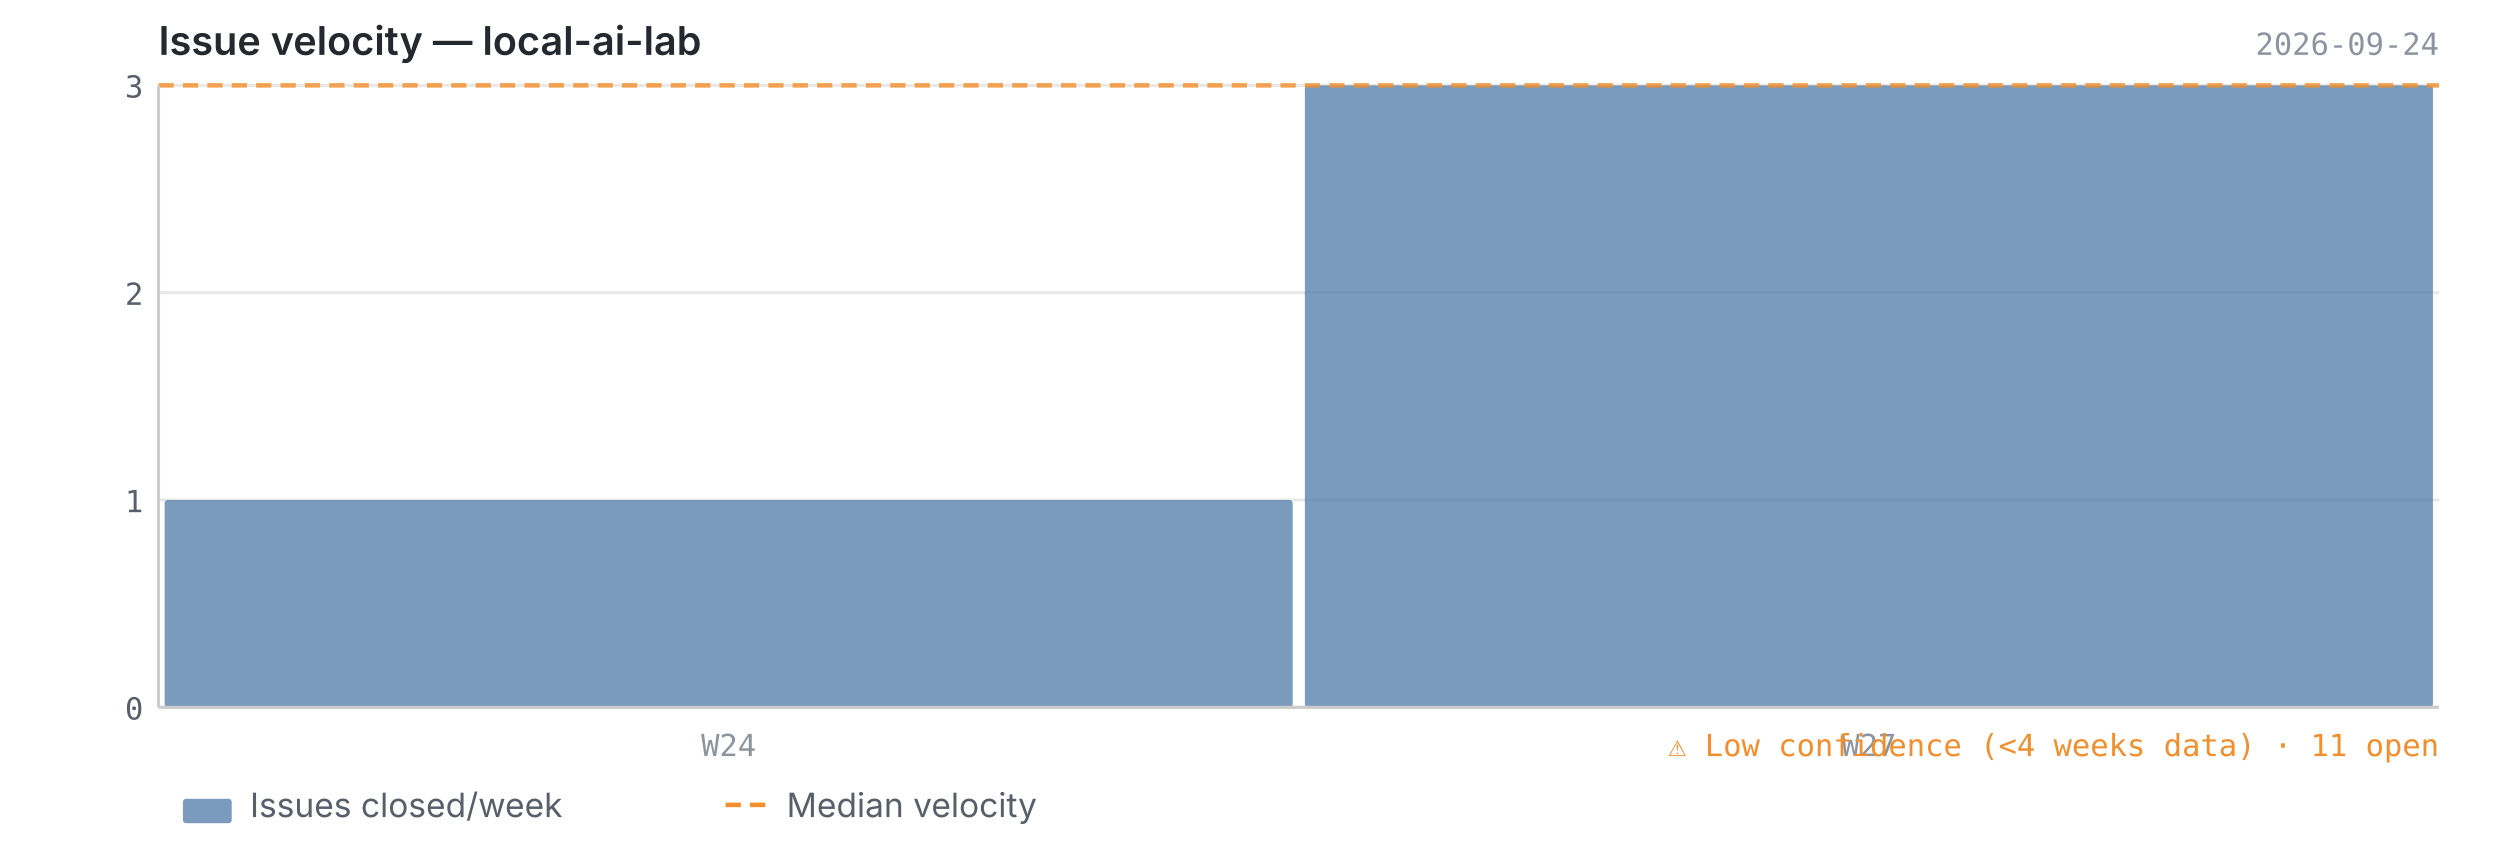
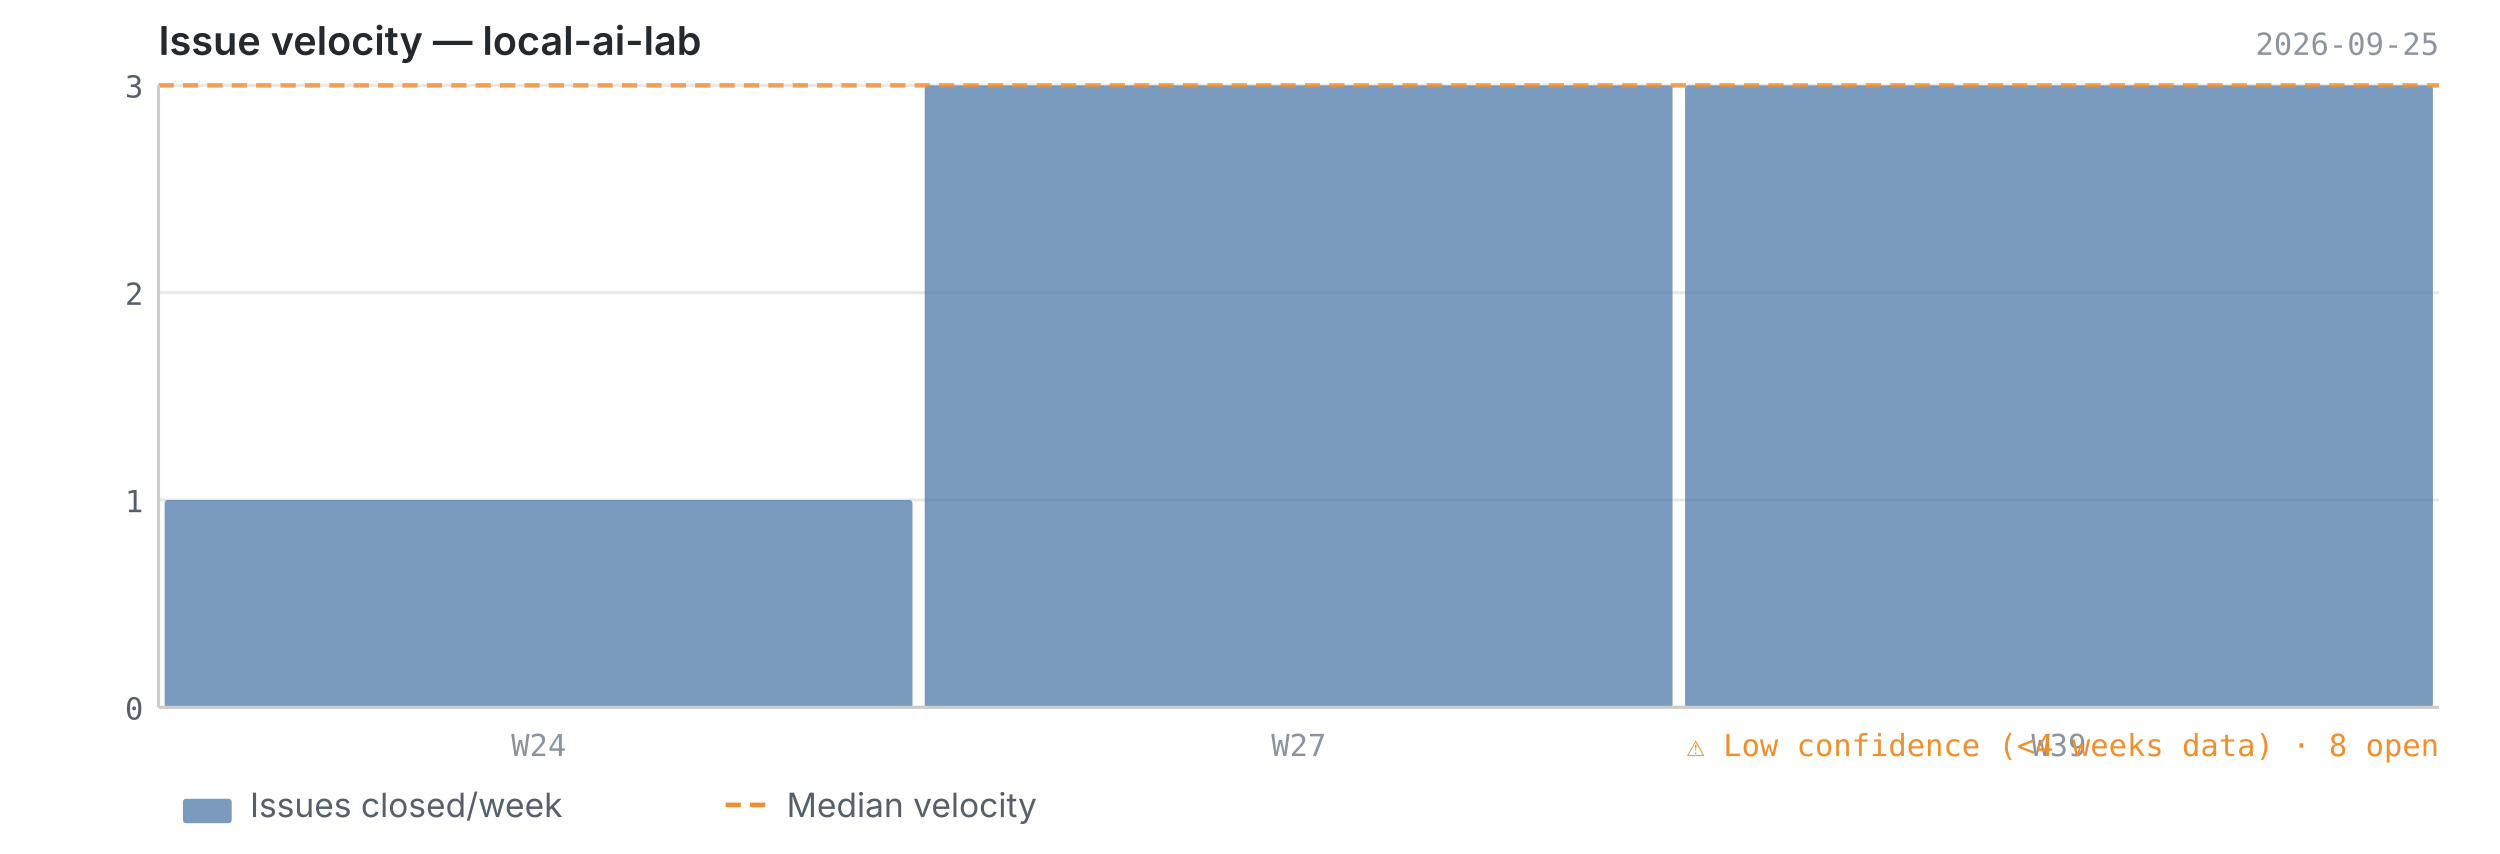
<svg xmlns="http://www.w3.org/2000/svg" viewBox="0 0 820 280" width="820" height="280">
  <text x="52" y="18" font-size="13" font-weight="600" fill="#24292f" font-family="-apple-system, BlinkMacSystemFont, 'Segoe UI', sans-serif">Issue velocity — local-ai-lab</text>
-   <text x="800" y="18" font-size="10" fill="#8c959f" font-family="ui-monospace, SFMono-Regular, 'SF Mono', Menlo, monospace" text-anchor="end">2026-09-24</text>
+   <text x="800" y="18" font-size="10" fill="#8c959f" font-family="ui-monospace, SFMono-Regular, 'SF Mono', Menlo, monospace" text-anchor="end">2026-09-25</text>
  <line x1="52" y1="232.0" x2="800" y2="232.0" stroke="#e8e8e8" stroke-width="1" />
  <line x1="52" y1="164.0" x2="800" y2="164.0" stroke="#e8e8e8" stroke-width="1" />
  <line x1="52" y1="96.0" x2="800" y2="96.0" stroke="#e8e8e8" stroke-width="1" />
  <line x1="52" y1="28.0" x2="800" y2="28.0" stroke="#e8e8e8" stroke-width="1" />
-   <rect x="54.0" y="164.0" width="370.0" height="68.0" fill="#4e79a7" opacity="0.75" rx="1" />
-   <rect x="428.0" y="28.0" width="370.0" height="204.0" fill="#4e79a7" opacity="0.75" rx="1" />
+   <rect x="54.0" y="164.0" width="245.3" height="68.0" fill="#4e79a7" opacity="0.75" rx="1" />
+   <rect x="303.3" y="28.0" width="245.3" height="204.0" fill="#4e79a7" opacity="0.75" rx="1" />
+   <rect x="552.7" y="28.0" width="245.3" height="204.0" fill="#4e79a7" opacity="0.75" rx="1" />
  <line x1="52" y1="28.0" x2="800" y2="28.0" stroke="#f28e2b" stroke-width="1.5" stroke-dasharray="5,3" opacity="0.8" />
  <line x1="52" y1="28" x2="52" y2="232" stroke="#cccccc" stroke-width="1" />
  <line x1="52" y1="232" x2="800" y2="232" stroke="#cccccc" stroke-width="1" />
  <text x="47" y="236.0" text-anchor="end" font-size="10" fill="#57606a" font-family="ui-monospace, SFMono-Regular, 'SF Mono', Menlo, monospace">0</text>
  <text x="47" y="168.0" text-anchor="end" font-size="10" fill="#57606a" font-family="ui-monospace, SFMono-Regular, 'SF Mono', Menlo, monospace">1</text>
  <text x="47" y="100.0" text-anchor="end" font-size="10" fill="#57606a" font-family="ui-monospace, SFMono-Regular, 'SF Mono', Menlo, monospace">2</text>
  <text x="47" y="32.0" text-anchor="end" font-size="10" fill="#57606a" font-family="ui-monospace, SFMono-Regular, 'SF Mono', Menlo, monospace">3</text>
-   <text x="239.0" y="248" text-anchor="middle" font-size="10" fill="#8c959f" font-family="ui-monospace, SFMono-Regular, 'SF Mono', Menlo, monospace">W24</text>
-   <text x="613.0" y="248" text-anchor="middle" font-size="10" fill="#8c959f" font-family="ui-monospace, SFMono-Regular, 'SF Mono', Menlo, monospace">W27</text>
-   <text x="800" y="248" text-anchor="end" font-size="10" fill="#f28e2b" font-family="ui-monospace, SFMono-Regular, 'SF Mono', Menlo, monospace">⚠ Low confidence (&lt;4 weeks data)  ·  11 open</text>
+   <text x="176.7" y="248" text-anchor="middle" font-size="10" fill="#8c959f" font-family="ui-monospace, SFMono-Regular, 'SF Mono', Menlo, monospace">W24</text>
+   <text x="426.0" y="248" text-anchor="middle" font-size="10" fill="#8c959f" font-family="ui-monospace, SFMono-Regular, 'SF Mono', Menlo, monospace">W27</text>
+   <text x="675.3" y="248" text-anchor="middle" font-size="10" fill="#8c959f" font-family="ui-monospace, SFMono-Regular, 'SF Mono', Menlo, monospace">W39</text>
+   <text x="800" y="248" text-anchor="end" font-size="10" fill="#f28e2b" font-family="ui-monospace, SFMono-Regular, 'SF Mono', Menlo, monospace">⚠ Low confidence (&lt;4 weeks data)  ·  8 open</text>
  <rect x="60" y="262" width="16" height="8" fill="#4e79a7" opacity="0.75" rx="1" />
  <text x="82" y="268" font-size="11" fill="#57606a" font-family="-apple-system, BlinkMacSystemFont, 'Segoe UI', sans-serif">Issues closed/week</text>
  <line x1="238" y1="264" x2="254" y2="264" stroke="#f28e2b" stroke-width="1.5" stroke-dasharray="5,3" />
  <text x="258" y="268" font-size="11" fill="#57606a" font-family="-apple-system, BlinkMacSystemFont, 'Segoe UI', sans-serif">Median velocity</text>
</svg>
